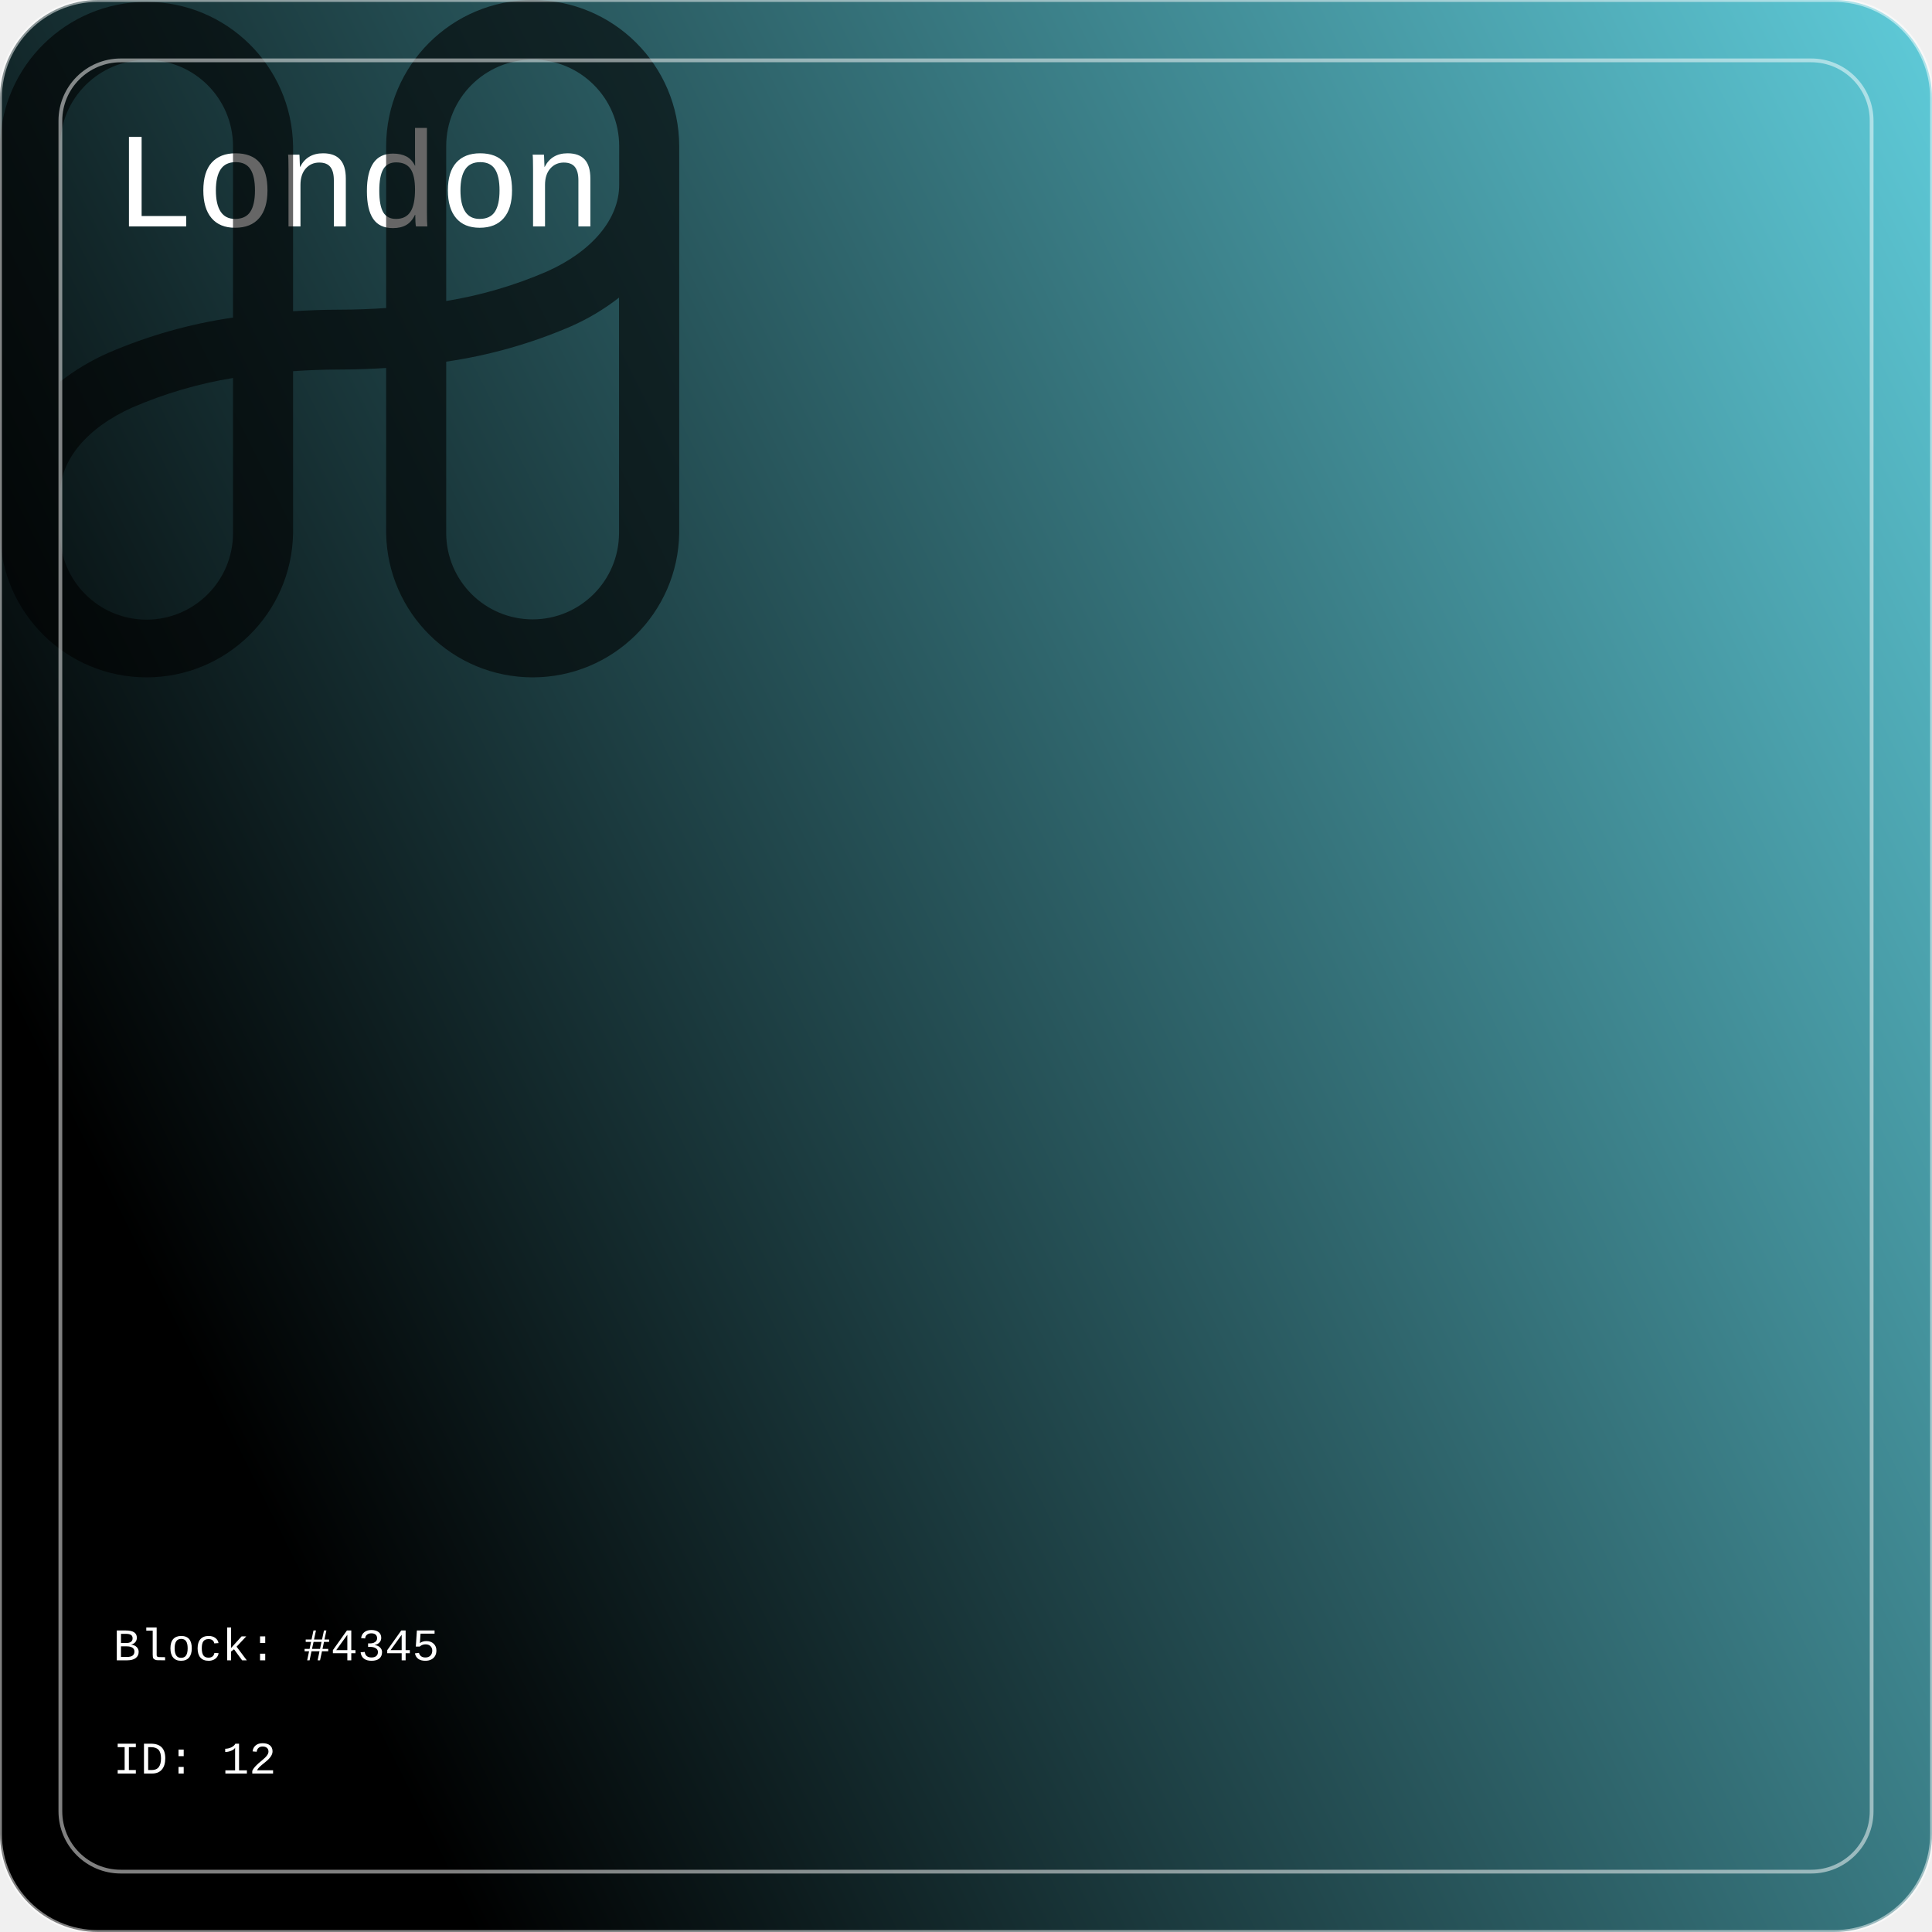
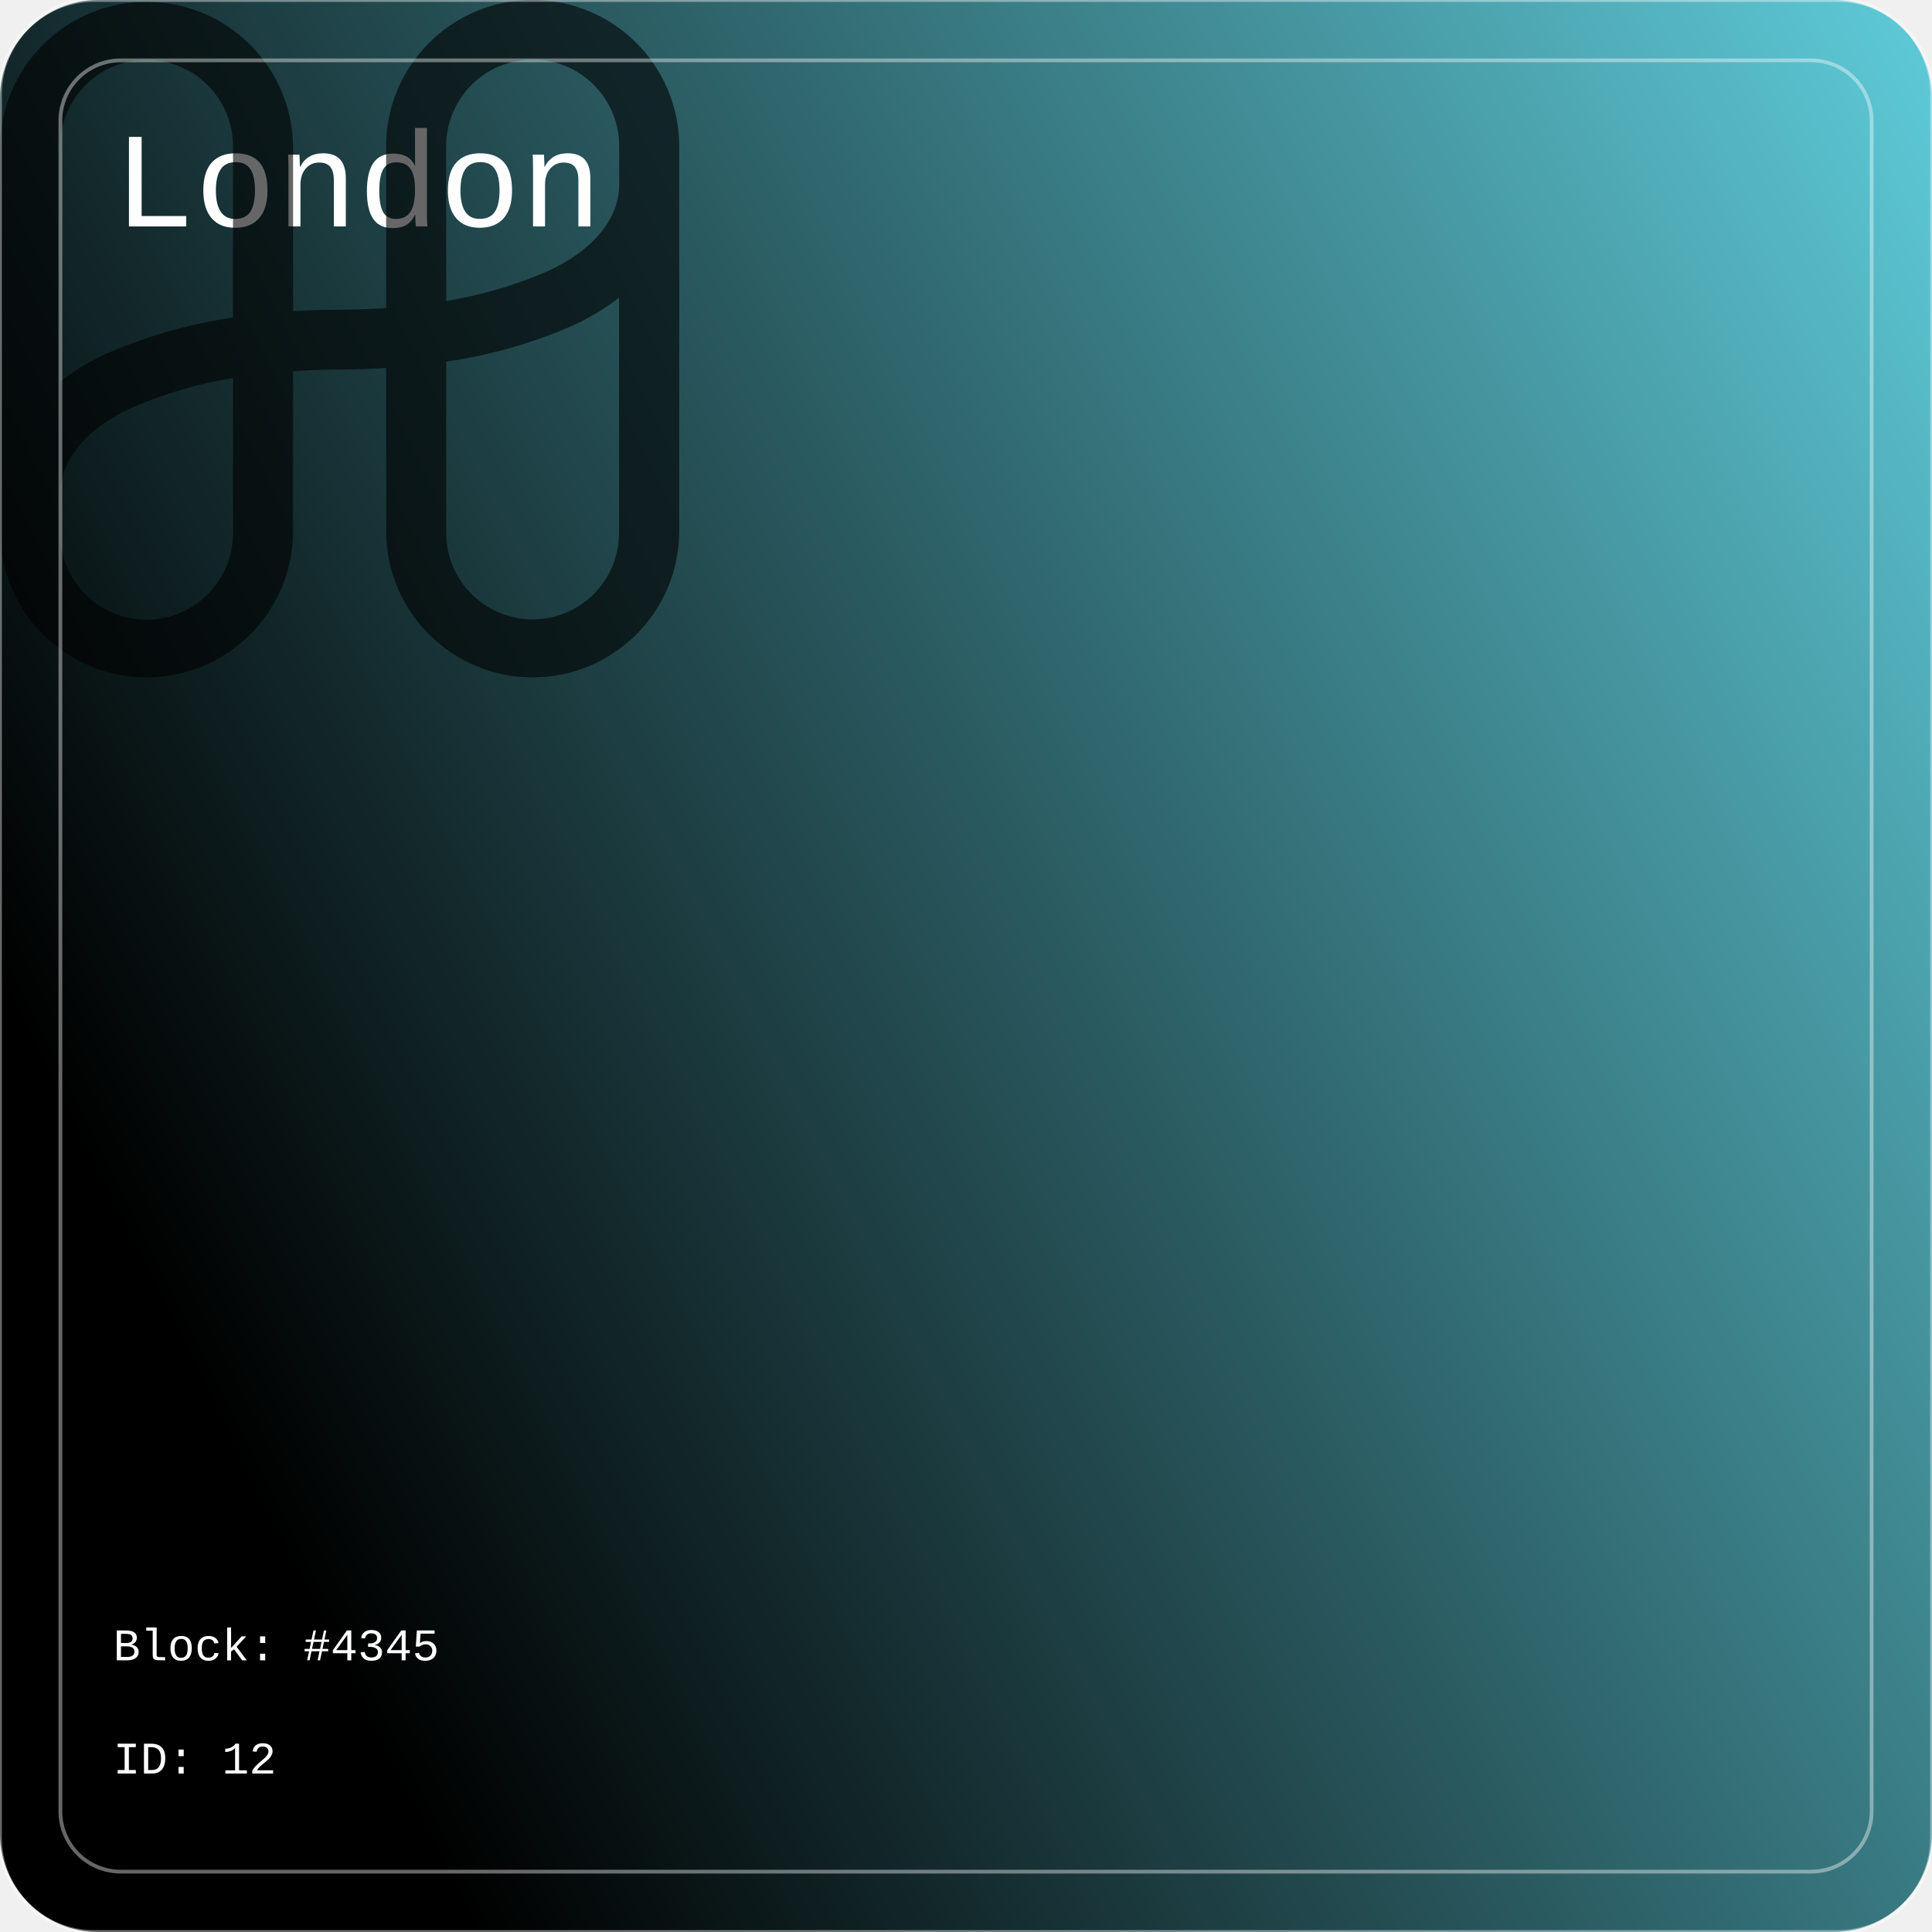
<svg xmlns="http://www.w3.org/2000/svg" width="512" height="512" viewBox="0 0 512 512" fill="none">
  <defs>
    <linearGradient id="g1" x1="0%" y1="50%">
      <stop offset="0%" stop-color="#000000">
        <animate id="a1" attributeName="stop-color" values="#000000; #5fccda" begin="0; a2.end" dur="3s" />
        <animate id="a2" attributeName="stop-color" values="#5fccda; #000000" begin="a1.end" dur="3s" />
      </stop>
      <stop offset="100%" stop-color="#5fccda">
        <animate id="a3" attributeName="stop-color" values="#5fccda; #000000" begin="0; a4.end" dur="3s" />
        <animate id="a4" attributeName="stop-color" values="#000000; #5fccda" begin="a3.end" dur="3s" />
      </stop>
    </linearGradient>
  </defs>
  <rect id="r" x="0" y="0" rx="26" ry="26" width="512" height="512" fill="url(#g1)" />
  <g fill="white" font-family="Courier New, monospace">
    <text font-size="36" x="30" y="60">London</text>
    <text x="30" y="440">Block: #4345</text>
    <text x="30" y="470">ID: 12</text>
  </g>
  <g fill="rgba(0,0,0,0.6)" style="transform: translate(33%,33%);">
    <path id="Shape" d="M201.17,60a38.81,38.81,0,0,0-38.84,38.71v42.92c-4,.27-8.09.44-12.33,0.44s-8.31.17-12.33,0.41V98.71a38.84,38.84,0,0,0-77.67,0V201.29a38.84,38.84,0,0,0,77.67,0V158.37c4-.27,8.09-0.44,12.33-0.44s8.31-.17,12.33-0.41v43.77a38.84,38.84,0,0,0,77.67,0V98.71A38.81,38.81,0,0,0,201.17,60ZM98.83,75.86a22.91,22.91,0,0,1,22.92,22.85v45.45a130.64,130.64,0,0,0-33,9.33,60,60,0,0,0-12.8,7.64V98.71A22.91,22.91,0,0,1,98.83,75.86Zm22.92,125.43a22.92,22.92,0,1,1-45.84,0V191c0-9.09,7.2-17.7,19.27-23.06a113,113,0,0,1,26.57-7.77v41.12Zm79.42,22.85a22.91,22.91,0,0,1-22.92-22.85V155.84a130.64,130.64,0,0,0,33-9.33,60,60,0,0,0,12.8-7.64v62.42A22.91,22.91,0,0,1,201.17,224.14ZM204.82,132a113,113,0,0,1-26.57,7.77V98.71a22.92,22.92,0,1,1,45.84,0V109C224.09,118.05,216.89,126.66,204.82,132Z" transform="translate(-60 -60)" />
  </g>
-   <rect x="16" y="16" width="480" height="480" rx="16" ry="16" fill="rgba(0,0,0,0)" stroke="rgba(255,255,255,0.5)" />
-   <rect x="0" y="0" width="512" height="512" rx="26" ry="26" fill="rgba(0,0,0,0)" stroke="rgba(255,255,255,0.5)" />
+   <rect x="16" y="16" width="480" height="480" rx="16" ry="16" fill="rgba(0,0,0,0)" stroke="rgba(255,255,255,0.4)" />
+   <rect x="0" y="0" width="512" height="512" rx="25" ry="25" fill="rgba(0,0,0,0)" stroke="rgba(255,255,255,0.4)" />
</svg>
